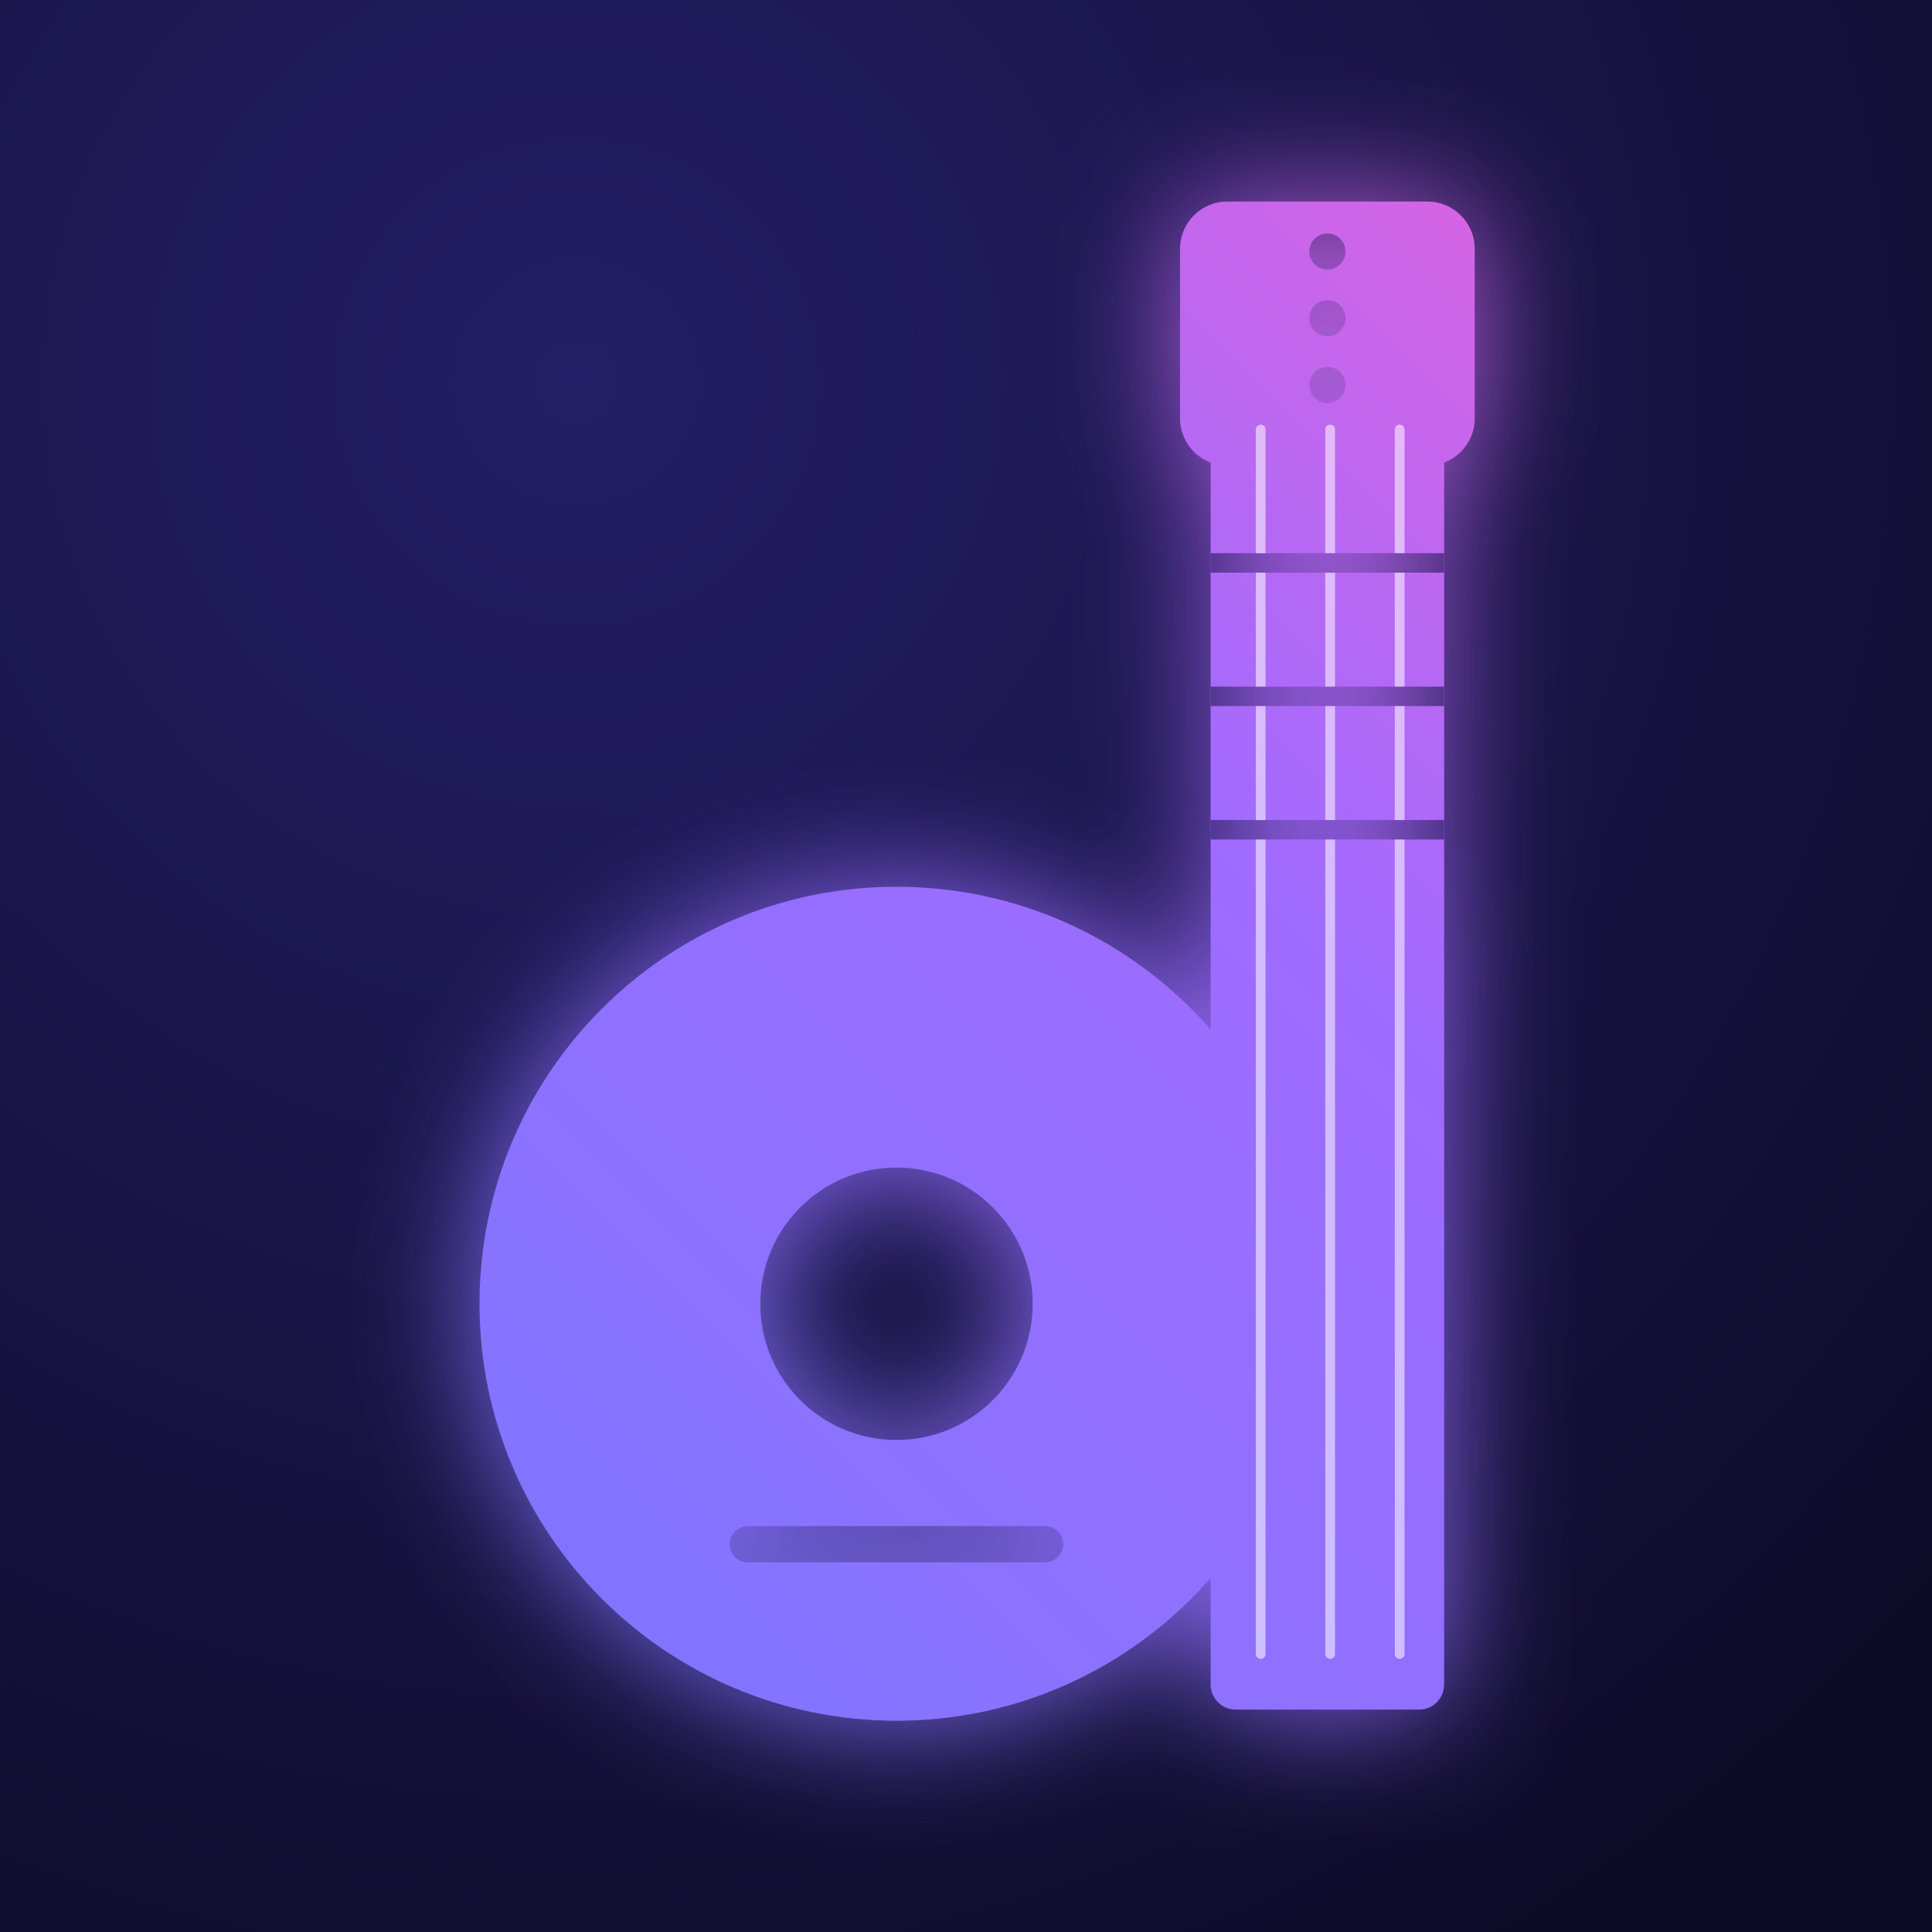
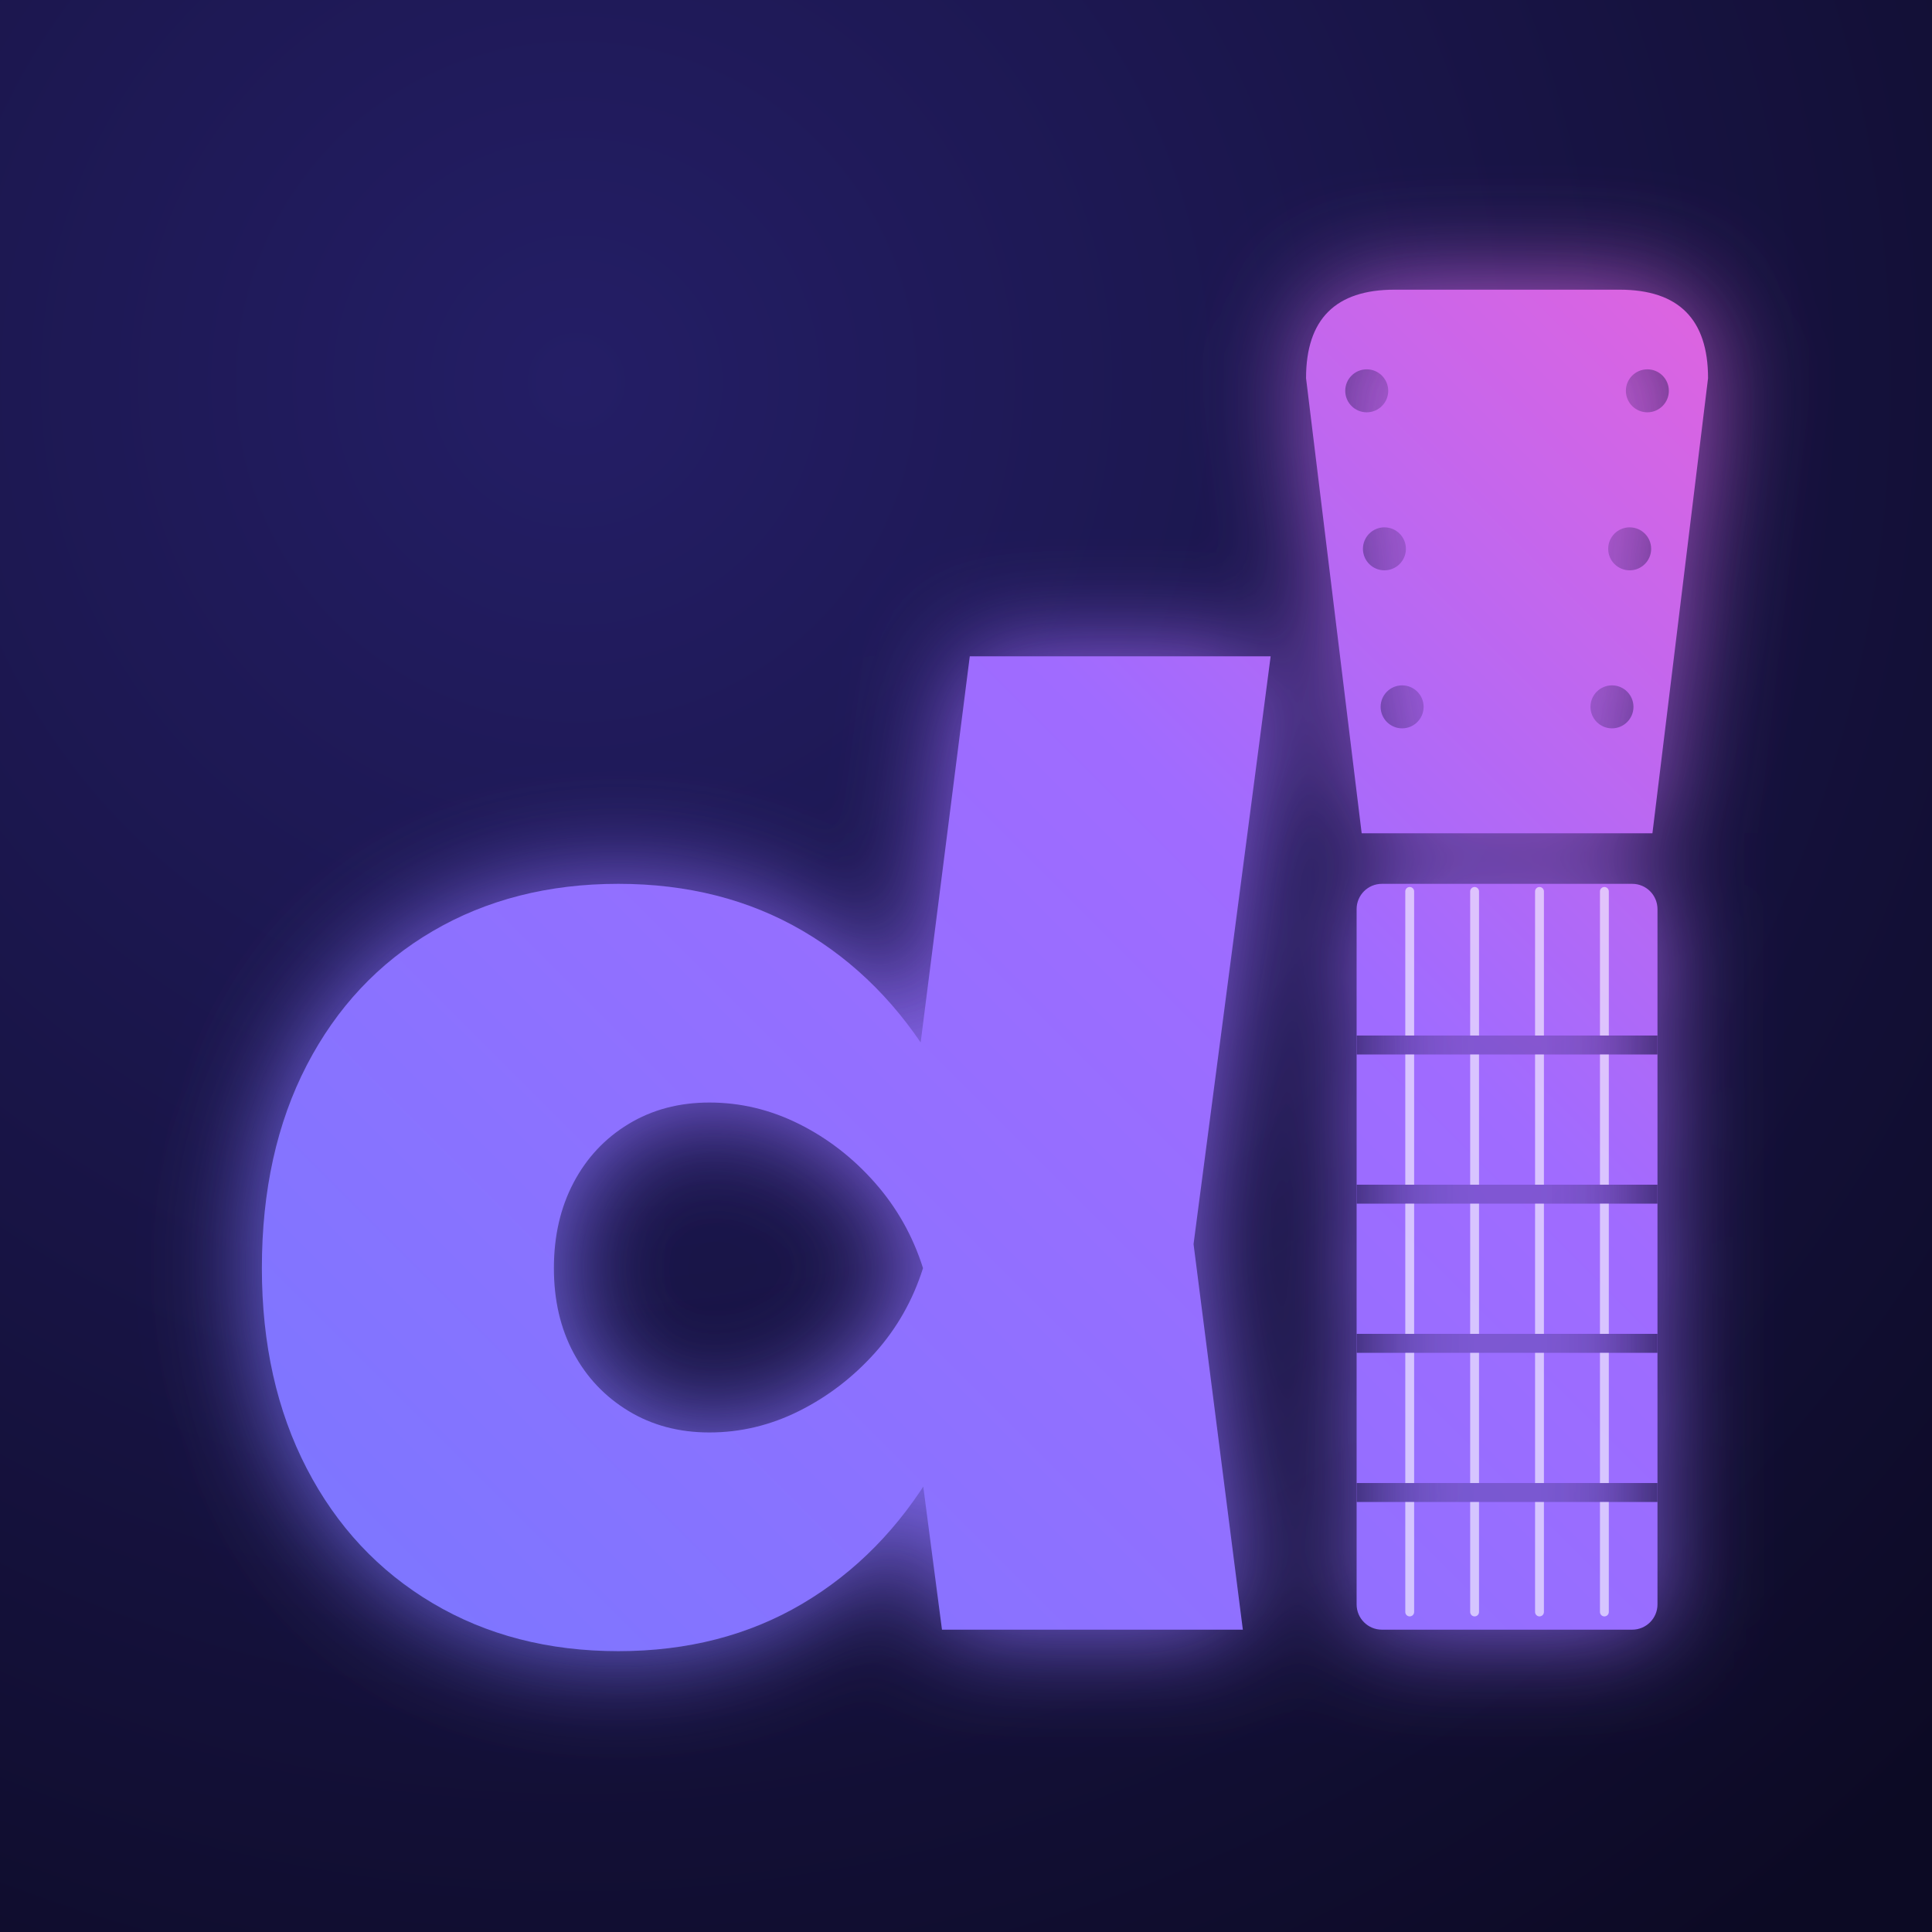
- <svg xmlns="http://www.w3.org/2000/svg" viewBox="-315.0 -130.0 1390 1390">
+ <svg xmlns="http://www.w3.org/2000/svg" viewBox="-177.16 -289.16 1528.32 1528.32">
  <defs>
    <linearGradient id="g" x1="0" y1="1" x2="1" y2="0">
      <stop offset="0" stop-color="#6E7BFF" />
      <stop offset=".6" stop-color="#A06BFF" />
      <stop offset="1" stop-color="#FF5FCF" />
    </linearGradient>
    <radialGradient id="bgg" cx=".3" cy=".2" r="1">
      <stop offset="0" stop-color="#241E66" />
      <stop offset="1" stop-color="#0C0A24" />
    </radialGradient>
-     <mask id="m" maskUnits="userSpaceOnUse" x="-315.0" y="-130.0" width="1390" height="1390">
+     <mask id="m" maskUnits="userSpaceOnUse" x="-177.16" y="-289.16" width="1528.32" height="1528.32">
      <g fill="#fff">
-         <circle cx="330" cy="808" r="300" />
-         <rect x="556" y="170" width="168" height="930" rx="18" />
-         <rect x="534" y="15" width="212" height="190" rx="34" />
+         <path d="M568 1000 540 786 577 716 540 623 590 230H828L767 695L806 1000ZM614 714Q602 805 561.5 873.5Q521 942 457.5 979.5Q394 1017 312 1017Q229 1017 165.0 979.0Q101 941 65.5 872.5Q30 804 30 714Q30 622 65.5 553.5Q101 485 165.0 447.5Q229 410 312 410Q394 410 457.5 447.0Q521 484 562.0 552.5Q603 621 614 714ZM261 714Q261 752 276.5 781.0Q292 810 320.0 827.0Q348 844 384 844Q421 844 455.0 827.0Q489 810 515.0 781.0Q541 752 553 714Q541 676 515.0 646.5Q489 617 455.0 600.0Q421 583 384 583Q348 583 320.0 600.0Q292 617 276.5 646.5Q261 676 261 714Z" />
+         <rect x="896" y="410" width="238" height="590" rx="20" />
+         <path d="M900,370 L856,10 Q856,-60 926,-60 L1104,-60 Q1174,-60 1174,10 L1130,370 Z" />
      </g>
      <g fill="#000">
-         <circle cx="330" cy="808" r="98" />
-         <rect x="210" y="968" width="240" height="26" rx="13" />
-         <rect x="556" y="460" width="168" height="14" />
-         <rect x="556" y="364" width="168" height="14" />
-         <rect x="556" y="268" width="168" height="14" />
-         <circle cx="640.0" cy="51" r="13" />
-         <circle cx="640.0" cy="99" r="13" />
-         <circle cx="640.0" cy="147" r="13" />
+         <rect x="896" y="530" width="238" height="15" />
+         <rect x="896" y="648" width="238" height="15" />
+         <rect x="896" y="766" width="238" height="15" />
+         <rect x="896" y="884" width="238" height="15" />
+         <circle cx="904" cy="20" r="17" />
+         <circle cx="1126" cy="20" r="17" />
+         <circle cx="918" cy="145" r="17" />
+         <circle cx="1112" cy="145" r="17" />
+         <circle cx="932" cy="270" r="17" />
+         <circle cx="1098" cy="270" r="17" />
      </g>
    </mask>
    <filter id="glow" x="-30%" y="-30%" width="160%" height="160%">
-       <feGaussianBlur stdDeviation="45" />
+       <feGaussianBlur stdDeviation="42" />
    </filter>
  </defs>
-   <rect x="-315.0" y="-130.0" width="1390" height="1390" fill="url(#bgg)" />
+   <rect x="-177.16" y="-289.16" width="1528.32" height="1528.32" fill="url(#bgg)" />
  <g filter="url(#glow)" opacity=".9">
-     <rect x="-315.0" y="-130.0" width="1390" height="1390" fill="url(#g)" mask="url(#m)" />
+     <rect x="-177.16" y="-289.16" width="1528.32" height="1528.32" fill="url(#g)" mask="url(#m)" />
  </g>
-   <rect x="-315.0" y="-130.0" width="1390" height="1390" fill="url(#g)" mask="url(#m)" />
+   <rect x="-177.16" y="-289.16" width="1528.32" height="1528.32" fill="url(#g)" mask="url(#m)" />
  <g mask="url(#m)">
-     <line x1="592" y1="179" x2="592" y2="1060" stroke="#fff" stroke-opacity=".55" stroke-width="7" stroke-linecap="round" />
-     <line x1="642" y1="179" x2="642" y2="1060" stroke="#fff" stroke-opacity=".55" stroke-width="7" stroke-linecap="round" />
-     <line x1="692" y1="179" x2="692" y2="1060" stroke="#fff" stroke-opacity=".55" stroke-width="7" stroke-linecap="round" />
+     <line x1="938.0" y1="416" x2="938.0" y2="986" stroke="#fff" stroke-opacity=".6" stroke-width="7" stroke-linecap="round" />
+     <line x1="989.333" y1="416" x2="989.333" y2="986" stroke="#fff" stroke-opacity=".6" stroke-width="7" stroke-linecap="round" />
+     <line x1="1040.667" y1="416" x2="1040.667" y2="986" stroke="#fff" stroke-opacity=".6" stroke-width="7" stroke-linecap="round" />
+     <line x1="1092.0" y1="416" x2="1092.0" y2="986" stroke="#fff" stroke-opacity=".6" stroke-width="7" stroke-linecap="round" />
  </g>
</svg>
